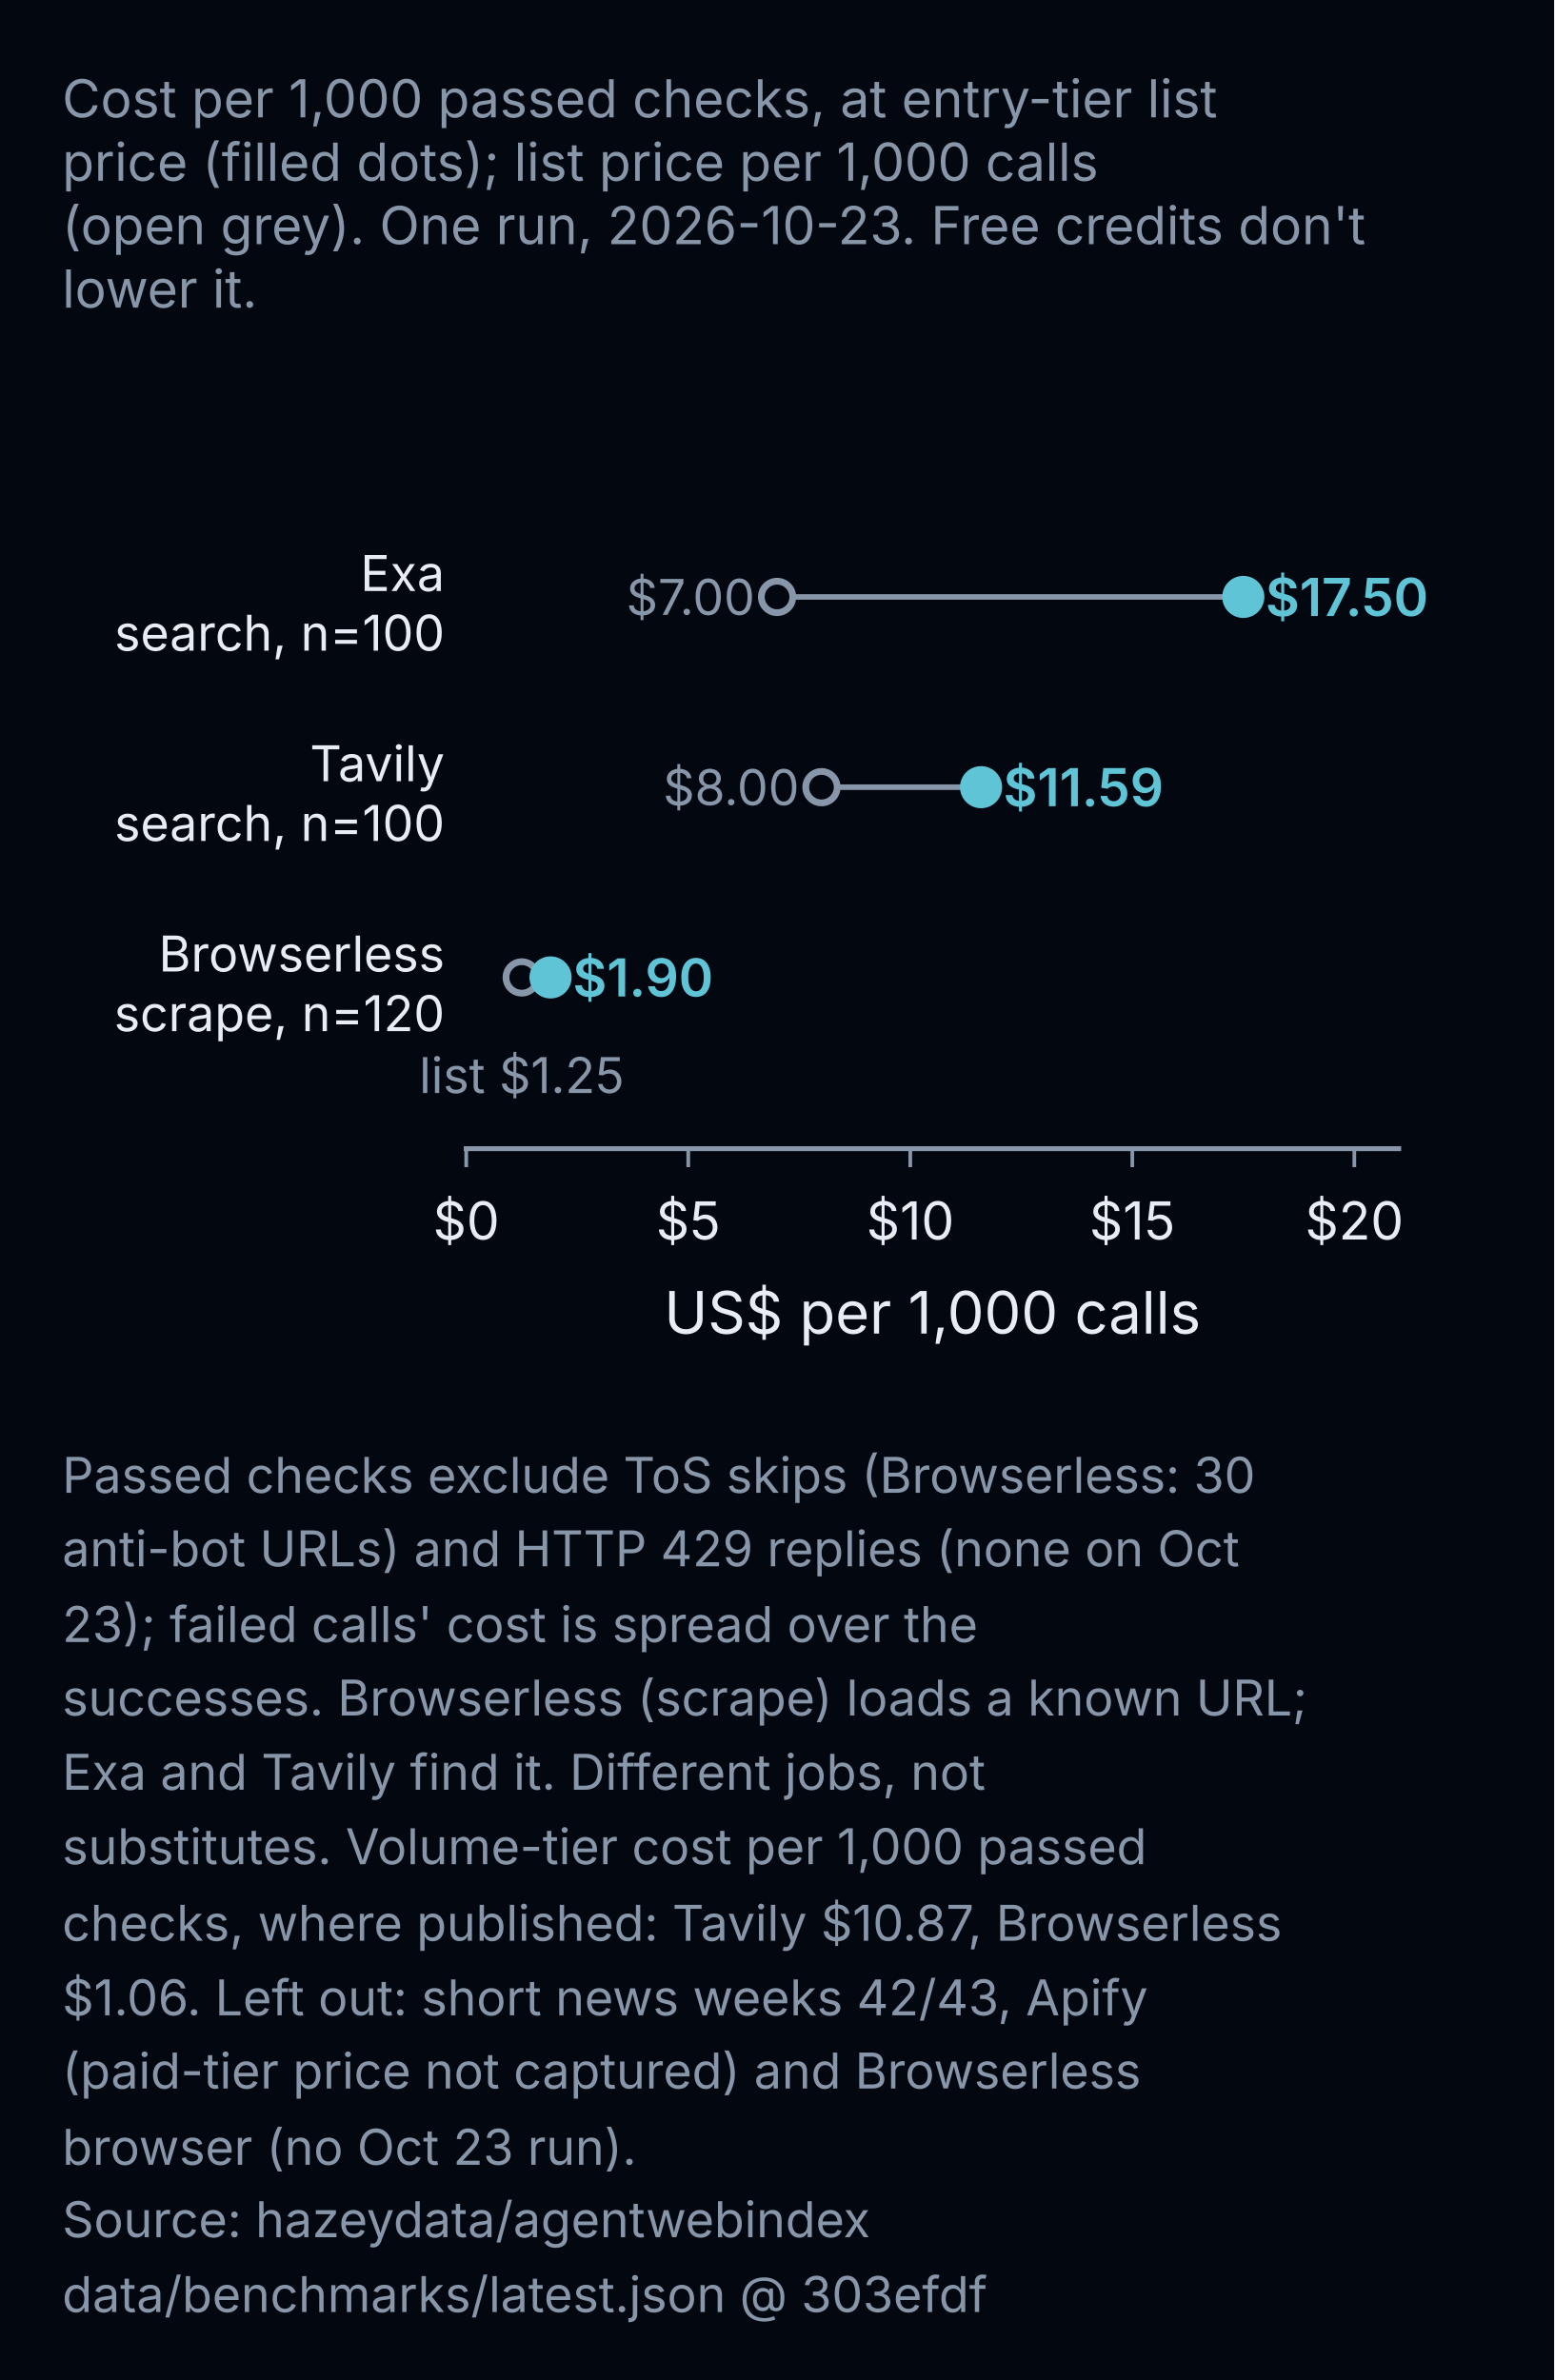
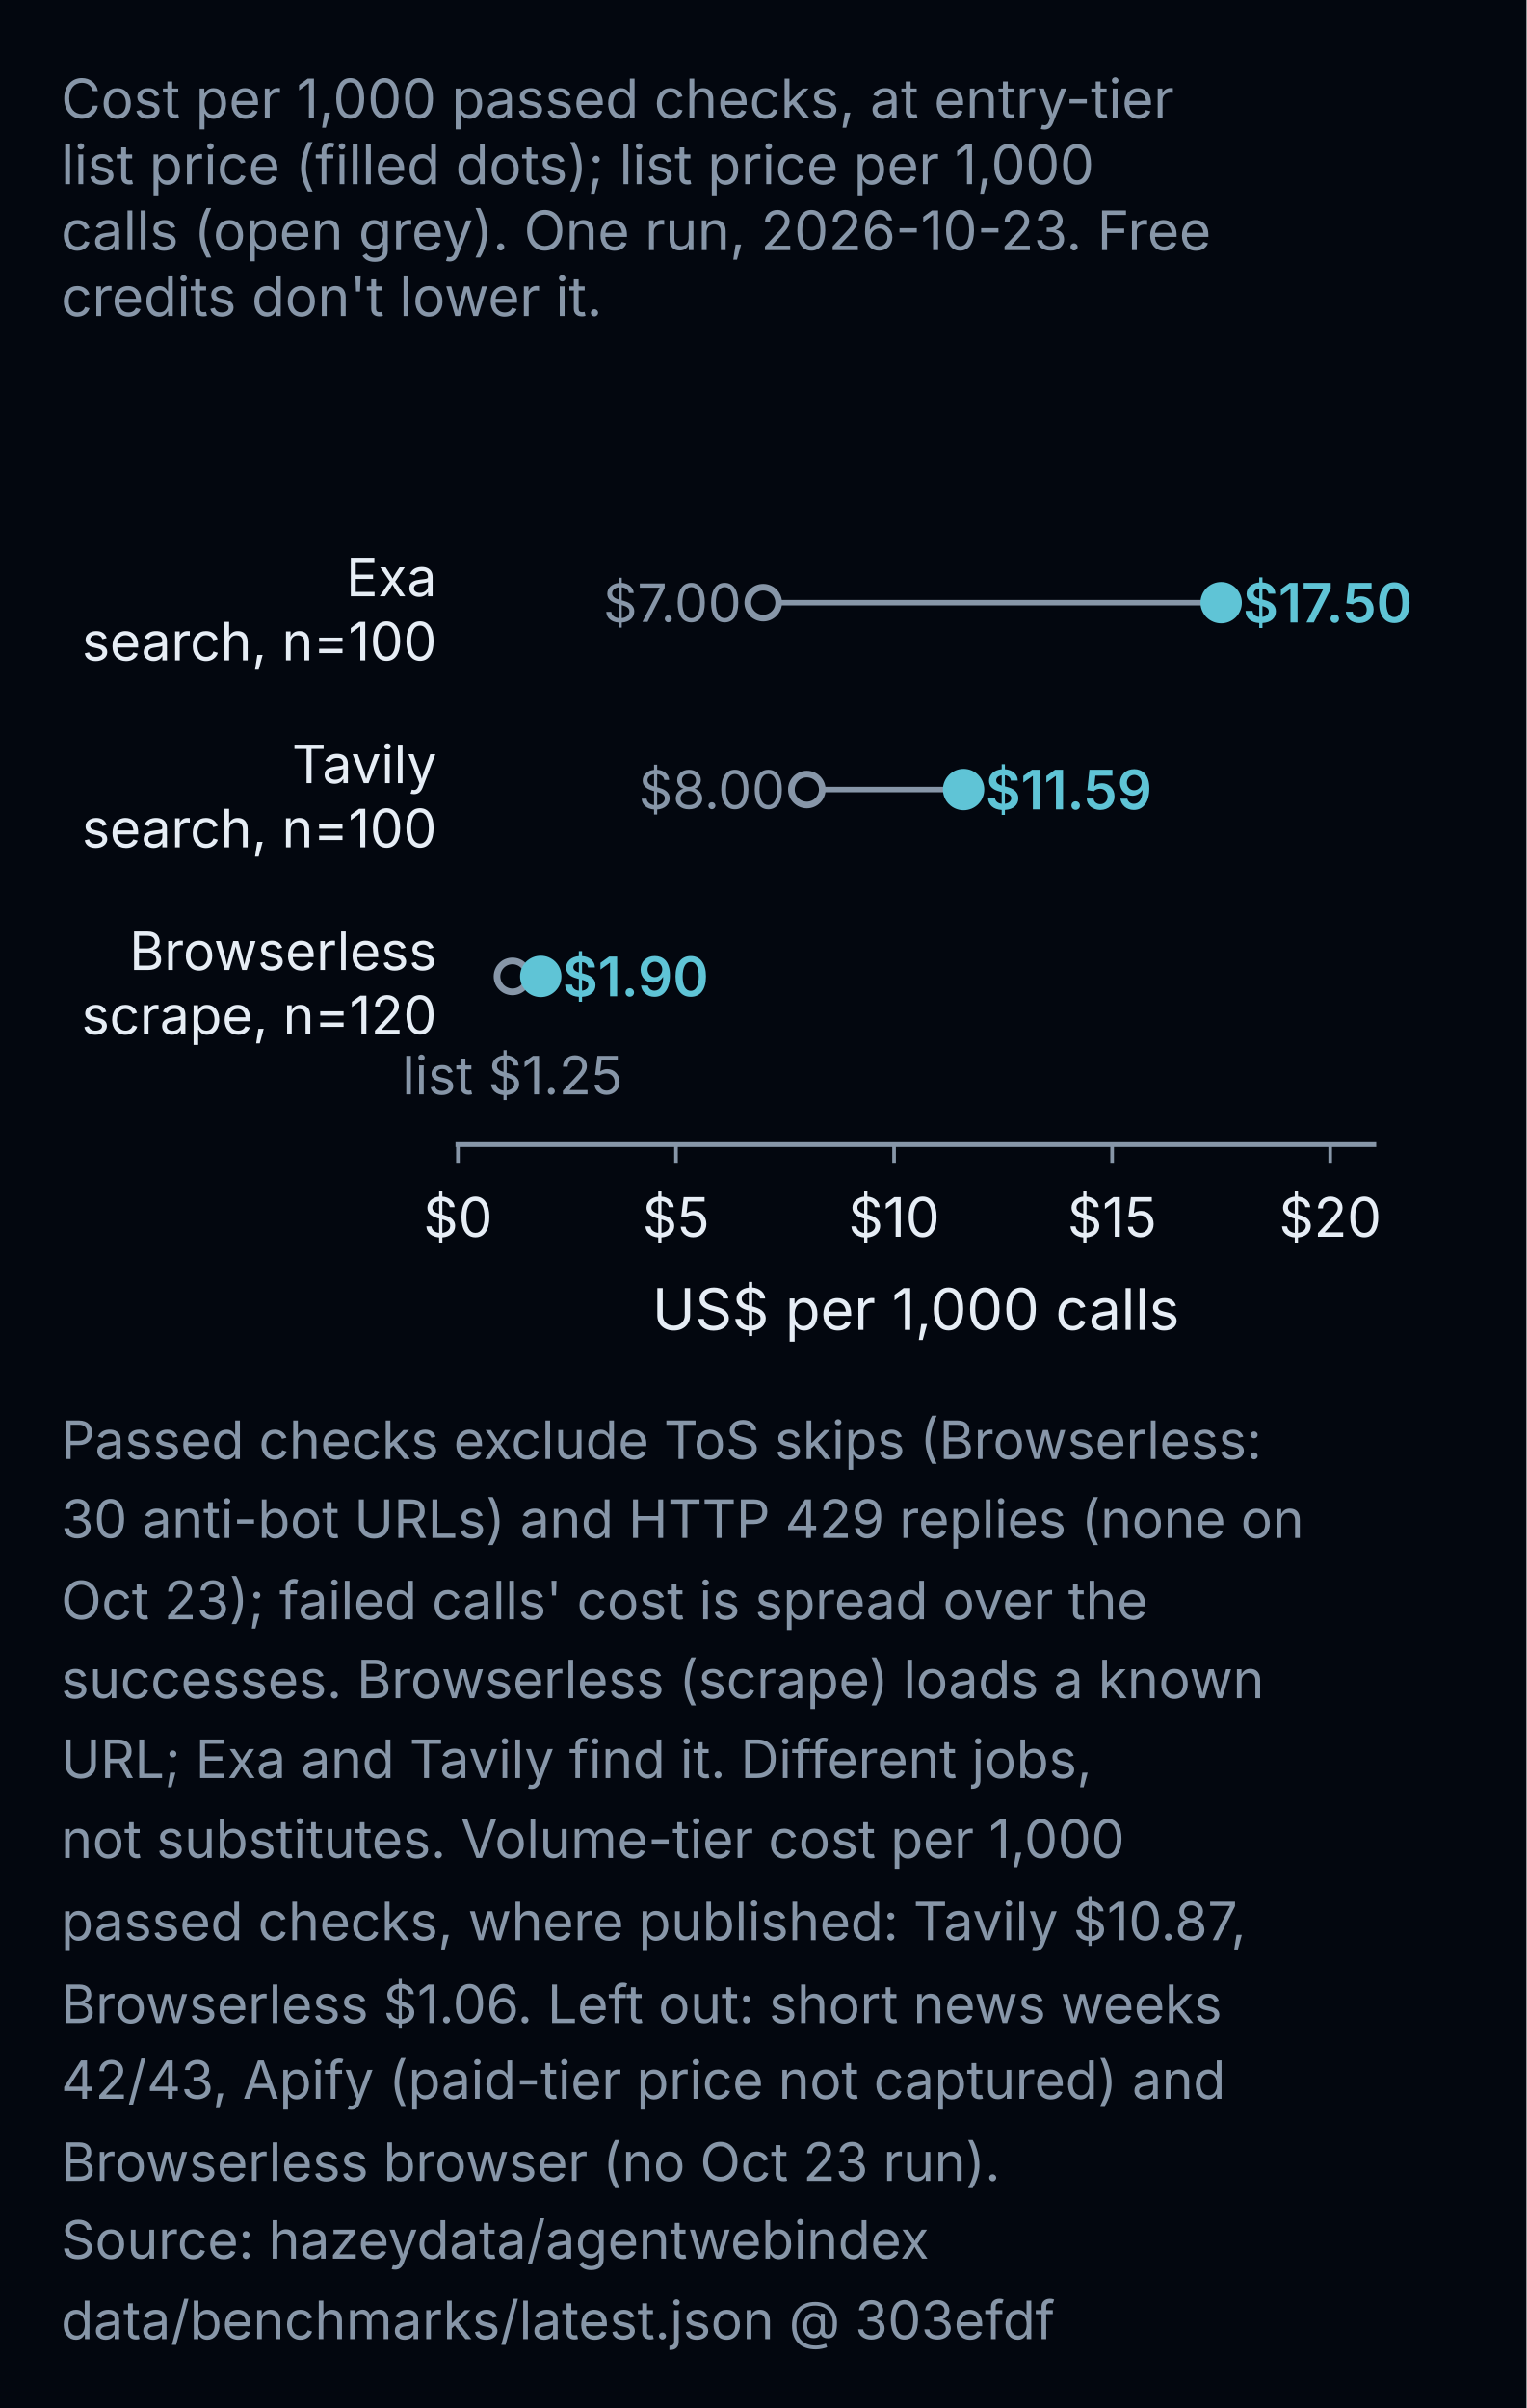
- <svg xmlns="http://www.w3.org/2000/svg" xmlns:xlink="http://www.w3.org/1999/xlink" role="img" aria-label="Exa lists cheaper than Tavily ($7.00 vs $8.00 per 1,000 calls) but costs more per 1,000 passed checks ($17.50 vs $11.59)" width="252pt" height="386.01pt" viewBox="0 0 252 386.01" version="1.1">
+ <svg xmlns="http://www.w3.org/2000/svg" xmlns:xlink="http://www.w3.org/1999/xlink" role="img" aria-label="Exa lists cheaper than Tavily ($7.00 vs $8.00 per 1,000 calls) but costs more per 1,000 passed checks ($17.50 vs $11.59)" width="252pt" height="397.62pt" viewBox="0 0 252 397.62" version="1.1">
  <defs>
    <style type="text/css">*{stroke-linejoin: round; stroke-linecap: butt}</style>
  </defs>
  <g id="figure_1">
    <g id="patch_1">
-       <path d="M 0 386.01  L 252 386.01  L 252 0  L 0 0  z " style="fill: #03070f" />
+       <path d="M 0 397.62  L 252 397.62  L 252 0  L 0 0  z " style="fill: #03070f" />
    </g>
    <g id="axes_1">
      <g id="patch_2">
-         <path d="M 75.6 186.3  L 226.8 186.3  L 226.8 78.3  L 75.6 78.3  z " style="fill: #03070f" />
+         <path d="M 75.6 189  L 226.8 189  L 226.8 81  L 75.6 81  z " style="fill: #03070f" />
      </g>
      <g id="matplotlib.axis_1">
        <g id="xtick_1">
          <g id="line2d_1">
            <defs>
-               <path id="mcbaf143c8f" d="M 0 0  L 0 3  " style="stroke: #8796a8; stroke-width: 0.6" />
+               <path id="mbfb0be2ba4" d="M 0 0  L 0 3  " style="stroke: #8796a8; stroke-width: 0.6" />
            </defs>
            <g>
-               <use xlink:href="#mcbaf143c8f" x="75.6" y="186.3" style="fill: #8796a8; stroke: #8796a8; stroke-width: 0.6" />
+               <use xlink:href="#mbfb0be2ba4" x="75.6" y="189" style="fill: #8796a8; stroke: #8796a8; stroke-width: 0.6" />
            </g>
          </g>
          <g id="text_1">
-             <text style="font-size: 8.5px; font-family: 'Inter', sans-serif; text-anchor: middle; fill: #e6edf5" x="75.6" y="201.034" transform="rotate(-0 75.6 201.0344)">$0</text>
+             <text style="font-size: 9px; font-family: 'Inter', sans-serif; text-anchor: middle; fill: #e6edf5" x="75.6" y="204.219" transform="rotate(-0 75.6 204.2188)">$0</text>
          </g>
        </g>
        <g id="xtick_2">
          <g id="line2d_2">
            <g>
-               <use xlink:href="#mcbaf143c8f" x="111.6" y="186.3" style="fill: #8796a8; stroke: #8796a8; stroke-width: 0.6" />
+               <use xlink:href="#mbfb0be2ba4" x="111.6" y="189" style="fill: #8796a8; stroke: #8796a8; stroke-width: 0.6" />
            </g>
          </g>
          <g id="text_2">
-             <text style="font-size: 8.5px; font-family: 'Inter', sans-serif; text-anchor: middle; fill: #e6edf5" x="111.6" y="201.034" transform="rotate(-0 111.6 201.0344)">$5</text>
+             <text style="font-size: 9px; font-family: 'Inter', sans-serif; text-anchor: middle; fill: #e6edf5" x="111.6" y="204.219" transform="rotate(-0 111.6 204.2188)">$5</text>
          </g>
        </g>
        <g id="xtick_3">
          <g id="line2d_3">
            <g>
-               <use xlink:href="#mcbaf143c8f" x="147.6" y="186.3" style="fill: #8796a8; stroke: #8796a8; stroke-width: 0.6" />
+               <use xlink:href="#mbfb0be2ba4" x="147.6" y="189" style="fill: #8796a8; stroke: #8796a8; stroke-width: 0.6" />
            </g>
          </g>
          <g id="text_3">
-             <text style="font-size: 8.5px; font-family: 'Inter', sans-serif; text-anchor: middle; fill: #e6edf5" x="147.6" y="201.034" transform="rotate(-0 147.6 201.0344)">$10</text>
+             <text style="font-size: 9px; font-family: 'Inter', sans-serif; text-anchor: middle; fill: #e6edf5" x="147.6" y="204.219" transform="rotate(-0 147.6 204.2188)">$10</text>
          </g>
        </g>
        <g id="xtick_4">
          <g id="line2d_4">
            <g>
-               <use xlink:href="#mcbaf143c8f" x="183.6" y="186.3" style="fill: #8796a8; stroke: #8796a8; stroke-width: 0.6" />
+               <use xlink:href="#mbfb0be2ba4" x="183.6" y="189" style="fill: #8796a8; stroke: #8796a8; stroke-width: 0.6" />
            </g>
          </g>
          <g id="text_4">
-             <text style="font-size: 8.5px; font-family: 'Inter', sans-serif; text-anchor: middle; fill: #e6edf5" x="183.6" y="201.034" transform="rotate(-0 183.6 201.0344)">$15</text>
+             <text style="font-size: 9px; font-family: 'Inter', sans-serif; text-anchor: middle; fill: #e6edf5" x="183.6" y="204.219" transform="rotate(-0 183.6 204.2188)">$15</text>
          </g>
        </g>
        <g id="xtick_5">
          <g id="line2d_5">
            <g>
-               <use xlink:href="#mcbaf143c8f" x="219.6" y="186.3" style="fill: #8796a8; stroke: #8796a8; stroke-width: 0.6" />
+               <use xlink:href="#mbfb0be2ba4" x="219.6" y="189" style="fill: #8796a8; stroke: #8796a8; stroke-width: 0.6" />
            </g>
          </g>
          <g id="text_5">
-             <text style="font-size: 8.5px; font-family: 'Inter', sans-serif; text-anchor: middle; fill: #e6edf5" x="219.6" y="201.034" transform="rotate(-0 219.6 201.0344)">$20</text>
+             <text style="font-size: 9px; font-family: 'Inter', sans-serif; text-anchor: middle; fill: #e6edf5" x="219.6" y="204.219" transform="rotate(-0 219.6 204.2188)">$20</text>
          </g>
        </g>
        <g id="text_6">
-           <text style="font-size: 9.5px; font-family: 'Inter', sans-serif; text-anchor: middle; fill: #e6edf5" x="151.2" y="216.288" transform="rotate(-0 151.2 216.2878)">US$ per 1,000 calls</text>
+           <text style="font-size: 9.5px; font-family: 'Inter', sans-serif; text-anchor: middle; fill: #e6edf5" x="151.2" y="219.593" transform="rotate(-0 151.2 219.5928)">US$ per 1,000 calls</text>
        </g>
      </g>
      <g id="matplotlib.axis_2">
        <g id="ytick_1">
          <g id="line2d_6" />
          <g id="text_7">
-             <text style="font-size: 8px; font-family: 'Inter', sans-serif; fill: #e6edf5" transform="translate(25.7175 157.5637)">Browserless</text>
-             <text style="font-size: 8px; font-family: 'Inter', sans-serif; fill: #e6edf5" transform="translate(18.4875 167.2434)">scrape, n=120</text>
+             <text style="font-size: 8.75px; font-family: 'Inter', sans-serif; fill: #e6edf5" transform="translate(21.36914 160.1733)">Browserless</text>
+             <text style="font-size: 8.75px; font-family: 'Inter', sans-serif; fill: #e6edf5" transform="translate(13.46133 170.7604)">scrape, n=120</text>
          </g>
        </g>
        <g id="ytick_2">
          <g id="line2d_7" />
          <g id="text_8">
-             <text style="font-size: 8px; font-family: 'Inter', sans-serif; fill: #e6edf5" transform="translate(50.24125 126.7066)">Tavily</text>
-             <text style="font-size: 8px; font-family: 'Inter', sans-serif; fill: #e6edf5" transform="translate(18.54125 136.3863)">search, n=100</text>
+             <text style="font-size: 8.75px; font-family: 'Inter', sans-serif; fill: #e6edf5" transform="translate(48.19199 129.3161)">Tavily</text>
+             <text style="font-size: 8.75px; font-family: 'Inter', sans-serif; fill: #e6edf5" transform="translate(13.52012 139.9033)">search, n=100</text>
          </g>
        </g>
        <g id="ytick_3">
          <g id="line2d_8" />
          <g id="text_9">
-             <text style="font-size: 8px; font-family: 'Inter', sans-serif; fill: #e6edf5" transform="translate(58.43125 95.84944)">Exa</text>
-             <text style="font-size: 8px; font-family: 'Inter', sans-serif; fill: #e6edf5" transform="translate(18.54125 105.5291)">search, n=100</text>
+             <text style="font-size: 8.75px; font-family: 'Inter', sans-serif; fill: #e6edf5" transform="translate(57.14981 98.45899)">Exa</text>
+             <text style="font-size: 8.75px; font-family: 'Inter', sans-serif; fill: #e6edf5" transform="translate(13.52012 109.0461)">search, n=100</text>
          </g>
        </g>
      </g>
      <g id="line2d_9">
-         <path d="M 126 96.814  L 201.6 96.814  " clip-path="url(#pfe49c3b4b8)" style="fill: none; stroke: #8796a8; stroke-width: 0.9; stroke-linecap: round" />
+         <path d="M 126 99.514  L 201.6 99.514  " clip-path="url(#p700b163b74)" style="fill: none; stroke: #8796a8; stroke-width: 0.9; stroke-linecap: round" />
      </g>
      <g id="line2d_10">
-         <path d="M 133.2 127.671  L 159.078 127.671  " clip-path="url(#pfe49c3b4b8)" style="fill: none; stroke: #8796a8; stroke-width: 0.9; stroke-linecap: round" />
+         <path d="M 133.2 130.371  L 159.078 130.371  " clip-path="url(#p700b163b74)" style="fill: none; stroke: #8796a8; stroke-width: 0.9; stroke-linecap: round" />
      </g>
      <g id="line2d_11">
-         <path d="M 84.6 158.529  L 89.271 158.529  " clip-path="url(#pfe49c3b4b8)" style="fill: none; stroke: #8796a8; stroke-width: 0.9; stroke-linecap: round" />
+         <path d="M 84.6 161.229  L 89.271 161.229  " clip-path="url(#p700b163b74)" style="fill: none; stroke: #8796a8; stroke-width: 0.9; stroke-linecap: round" />
      </g>
      <g id="patch_3">
-         <path d="M 75.6 186.3  L 226.8 186.3  " style="fill: none; stroke: #8796a8; stroke-width: 0.8; stroke-linejoin: miter; stroke-linecap: square" />
+         <path d="M 75.6 189  L 226.8 189  " style="fill: none; stroke: #8796a8; stroke-width: 0.8; stroke-linejoin: miter; stroke-linecap: square" />
      </g>
      <g id="PathCollection_1">
        <defs>
-           <path id="m49874fbccd" d="M 0 2.55  C 0.676 2.55 1.325 2.281 1.803 1.803  C 2.281 1.325 2.55 0.676 2.55 0  C 2.55 -0.676 2.281 -1.325 1.803 -1.803  C 1.325 -2.281 0.676 -2.55 0 -2.55  C -0.676 -2.55 -1.325 -2.281 -1.803 -1.803  C -2.281 -1.325 -2.55 -0.676 -2.55 0  C -2.55 0.676 -2.281 1.325 -1.803 1.803  C -1.325 2.281 -0.676 2.55 0 2.55  z " style="stroke: #8796a8; stroke-width: 1.1" />
+           <path id="m51273ca6e9" d="M 0 2.55  C 0.676 2.55 1.325 2.281 1.803 1.803  C 2.281 1.325 2.55 0.676 2.55 0  C 2.55 -0.676 2.281 -1.325 1.803 -1.803  C 1.325 -2.281 0.676 -2.55 0 -2.55  C -0.676 -2.55 -1.325 -2.281 -1.803 -1.803  C -2.281 -1.325 -2.55 -0.676 -2.55 0  C -2.55 0.676 -2.281 1.325 -1.803 1.803  C -1.325 2.281 -0.676 2.55 0 2.55  z " style="stroke: #8796a8; stroke-width: 1.1" />
        </defs>
-         <g clip-path="url(#pfe49c3b4b8)">
-           <use xlink:href="#m49874fbccd" x="126" y="96.814" style="fill: #03070f; stroke: #8796a8; stroke-width: 1.1" />
+         <g clip-path="url(#p700b163b74)">
+           <use xlink:href="#m51273ca6e9" x="126" y="99.514" style="fill: #03070f; stroke: #8796a8; stroke-width: 1.1" />
        </g>
      </g>
      <g id="text_10">
-         <text style="font-weight: 600; font-size: 8.5px; font-family: 'Inter', sans-serif; text-anchor: start; fill: #5fc4d6" x="205.2" y="99.906" transform="rotate(-0 205.2 99.90633)">$17.50</text>
+         <text style="font-weight: 600; font-size: 9px; font-family: 'Inter', sans-serif; text-anchor: start; fill: #5fc4d6" x="205.2" y="102.788" transform="rotate(-0 205.2 102.7882)">$17.50</text>
      </g>
      <g id="text_11">
-         <text style="font-size: 8px; font-family: 'Inter', sans-serif; text-anchor: end; fill: #8796a8" x="122.4" y="99.724" transform="rotate(-0 122.4 99.72444)">$7.00</text>
+         <text style="font-size: 8.75px; font-family: 'Inter', sans-serif; text-anchor: end; fill: #8796a8" x="122.4" y="102.697" transform="rotate(-0 122.4 102.6973)">$7.00</text>
      </g>
      <g id="PathCollection_2">
-         <g clip-path="url(#pfe49c3b4b8)">
-           <use xlink:href="#m49874fbccd" x="133.2" y="127.671" style="fill: #03070f; stroke: #8796a8; stroke-width: 1.1" />
+         <g clip-path="url(#p700b163b74)">
+           <use xlink:href="#m51273ca6e9" x="133.2" y="130.371" style="fill: #03070f; stroke: #8796a8; stroke-width: 1.1" />
        </g>
      </g>
      <g id="text_12">
-         <text style="font-weight: 600; font-size: 8.5px; font-family: 'Inter', sans-serif; text-anchor: start; fill: #5fc4d6" x="162.678" y="130.763" transform="rotate(-0 162.6783 130.7635)">$11.59</text>
+         <text style="font-weight: 600; font-size: 9px; font-family: 'Inter', sans-serif; text-anchor: start; fill: #5fc4d6" x="162.678" y="133.645" transform="rotate(-0 162.6783 133.6454)">$11.59</text>
      </g>
      <g id="text_13">
-         <text style="font-size: 8px; font-family: 'Inter', sans-serif; text-anchor: end; fill: #8796a8" x="129.6" y="130.582" transform="rotate(-0 129.6 130.5816)">$8.00</text>
+         <text style="font-size: 8.75px; font-family: 'Inter', sans-serif; text-anchor: end; fill: #8796a8" x="129.6" y="133.554" transform="rotate(-0 129.6 133.5544)">$8.00</text>
      </g>
      <g id="PathCollection_3">
-         <g clip-path="url(#pfe49c3b4b8)">
-           <use xlink:href="#m49874fbccd" x="84.6" y="158.529" style="fill: #03070f; stroke: #8796a8; stroke-width: 1.1" />
+         <g clip-path="url(#p700b163b74)">
+           <use xlink:href="#m51273ca6e9" x="84.6" y="161.229" style="fill: #03070f; stroke: #8796a8; stroke-width: 1.1" />
        </g>
      </g>
      <g id="text_14">
-         <text style="font-weight: 600; font-size: 8.5px; font-family: 'Inter', sans-serif; text-anchor: start; fill: #5fc4d6" x="92.871" y="161.621" transform="rotate(-0 92.87089 161.6206)">$1.90</text>
+         <text style="font-weight: 600; font-size: 9px; font-family: 'Inter', sans-serif; text-anchor: start; fill: #5fc4d6" x="92.871" y="164.502" transform="rotate(-0 92.87089 164.5025)">$1.90</text>
      </g>
      <g id="text_15">
-         <text style="font-size: 8px; font-family: 'Inter', sans-serif; text-anchor: middle; fill: #8796a8" x="84.6" y="177.279" transform="rotate(-0 84.6 177.2786)">list $1.25</text>
+         <text style="font-size: 8.75px; font-family: 'Inter', sans-serif; text-anchor: middle; fill: #8796a8" x="84.6" y="180.705" transform="rotate(-0 84.6 180.7051)">list $1.25</text>
      </g>
      <g id="PathCollection_4">
        <defs>
-           <path id="m05191a2e01" d="M 0 2.915  C 0.773 2.915 1.515 2.608 2.062 2.062  C 2.608 1.515 2.915 0.773 2.915 0  C 2.915 -0.773 2.608 -1.515 2.062 -2.062  C 1.515 -2.608 0.773 -2.915 0 -2.915  C -0.773 -2.915 -1.515 -2.608 -2.062 -2.062  C -2.608 -1.515 -2.915 -0.773 -2.915 0  C -2.915 0.773 -2.608 1.515 -2.062 2.062  C -1.515 2.608 -0.773 2.915 0 2.915  z " style="stroke: #5fc4d6" />
+           <path id="m079cebc8f1" d="M 0 2.915  C 0.773 2.915 1.515 2.608 2.062 2.062  C 2.608 1.515 2.915 0.773 2.915 0  C 2.915 -0.773 2.608 -1.515 2.062 -2.062  C 1.515 -2.608 0.773 -2.915 0 -2.915  C -0.773 -2.915 -1.515 -2.608 -2.062 -2.062  C -2.608 -1.515 -2.915 -0.773 -2.915 0  C -2.915 0.773 -2.608 1.515 -2.062 2.062  C -1.515 2.608 -0.773 2.915 0 2.915  z " style="stroke: #5fc4d6" />
        </defs>
-         <g clip-path="url(#pfe49c3b4b8)">
-           <use xlink:href="#m05191a2e01" x="201.6" y="96.814" style="fill: #5fc4d6; stroke: #5fc4d6" />
+         <g clip-path="url(#p700b163b74)">
+           <use xlink:href="#m079cebc8f1" x="201.6" y="99.514" style="fill: #5fc4d6; stroke: #5fc4d6" />
        </g>
      </g>
      <g id="PathCollection_5">
-         <g clip-path="url(#pfe49c3b4b8)">
-           <use xlink:href="#m05191a2e01" x="159.078" y="127.671" style="fill: #5fc4d6; stroke: #5fc4d6" />
+         <g clip-path="url(#p700b163b74)">
+           <use xlink:href="#m079cebc8f1" x="159.078" y="130.371" style="fill: #5fc4d6; stroke: #5fc4d6" />
        </g>
      </g>
      <g id="PathCollection_6">
-         <g clip-path="url(#pfe49c3b4b8)">
-           <use xlink:href="#m05191a2e01" x="89.271" y="158.529" style="fill: #5fc4d6; stroke: #5fc4d6" />
+         <g clip-path="url(#p700b163b74)">
+           <use xlink:href="#m079cebc8f1" x="89.271" y="161.229" style="fill: #5fc4d6; stroke: #5fc4d6" />
        </g>
      </g>
    </g>
    <g id="text_16">
-       <text style="font-size: 8.5px; font-family: 'Inter', sans-serif; fill: #8796a8" transform="translate(10.08 19.03438)">Cost per 1,000 passed checks, at entry-tier list</text>
-       <text style="font-size: 8.5px; font-family: 'Inter', sans-serif; fill: #8796a8" transform="translate(10.08 29.31904)">price (filled dots); list price per 1,000 calls</text>
-       <text style="font-size: 8.5px; font-family: 'Inter', sans-serif; fill: #8796a8" transform="translate(10.08 39.60371)">(open grey). One run, 2026-10-23. Free credits don't</text>
-       <text style="font-size: 8.5px; font-family: 'Inter', sans-serif; fill: #8796a8" transform="translate(10.08 49.88838)">lower it.</text>
+       <text style="font-size: 9px; font-family: 'Inter', sans-serif; fill: #8796a8" transform="translate(10.08 19.51875)">Cost per 1,000 passed checks, at entry-tier</text>
+       <text style="font-size: 9px; font-family: 'Inter', sans-serif; fill: #8796a8" transform="translate(10.08 30.4084)">list price (filled dots); list price per 1,000</text>
+       <text style="font-size: 9px; font-family: 'Inter', sans-serif; fill: #8796a8" transform="translate(10.08 41.29805)">calls (open grey). One run, 2026-10-23. Free</text>
+       <text style="font-size: 9px; font-family: 'Inter', sans-serif; fill: #8796a8" transform="translate(10.08 52.18769)">credits don't lower it.</text>
    </g>
    <g id="text_17">
-       <text style="font-size: 8px; font-family: 'Inter', sans-serif; fill: #8796a8" transform="translate(10.08 242.1201)">Passed checks exclude ToS skips (Browserless: 30</text>
-       <text style="font-size: 8px; font-family: 'Inter', sans-serif; fill: #8796a8" transform="translate(10.08 254.036)">anti-bot URLs) and HTTP 429 replies (none on Oct</text>
-       <text style="font-size: 8px; font-family: 'Inter', sans-serif; fill: #8796a8" transform="translate(10.08 266.3193)">23); failed calls' cost is spread over the</text>
-       <text style="font-size: 8px; font-family: 'Inter', sans-serif; fill: #8796a8" transform="translate(10.08 278.2352)">successes. Browserless (scrape) loads a known URL;</text>
-       <text style="font-size: 8px; font-family: 'Inter', sans-serif; fill: #8796a8" transform="translate(10.08 290.2779)">Exa and Tavily find it. Different jobs, not</text>
-       <text style="font-size: 8px; font-family: 'Inter', sans-serif; fill: #8796a8" transform="translate(10.08 302.3519)">substitutes. Volume-tier cost per 1,000 passed</text>
-       <text style="font-size: 8px; font-family: 'Inter', sans-serif; fill: #8796a8" transform="translate(10.08 314.7665)">checks, where published: Tavily $10.87, Browserless</text>
-       <text style="font-size: 8px; font-family: 'Inter', sans-serif; fill: #8796a8" transform="translate(10.08 326.8661)">$1.06. Left out: short news weeks 42/43, Apify</text>
-       <text style="font-size: 8px; font-family: 'Inter', sans-serif; fill: #8796a8" transform="translate(10.08 338.7332)">(paid-tier price not captured) and Browserless</text>
-       <text style="font-size: 8px; font-family: 'Inter', sans-serif; fill: #8796a8" transform="translate(10.08 351.1041)">browser (no Oct 23 run).</text>
-       <text style="font-size: 8px; font-family: 'Inter', sans-serif; fill: #8796a8" transform="translate(10.08 362.8443)">Source: hazeydata/agentwebindex</text>
-       <text style="font-size: 8px; font-family: 'Inter', sans-serif; fill: #8796a8" transform="translate(10.08 374.9908)">data/benchmarks/latest.json @ 303efdf</text>
+       <text style="font-size: 8.75px; font-family: 'Inter', sans-serif; fill: #8796a8" transform="translate(10.08 240.9154)">Passed checks exclude ToS skips (Browserless:</text>
+       <text style="font-size: 8.75px; font-family: 'Inter', sans-serif; fill: #8796a8" transform="translate(10.08 253.9484)">30 anti-bot URLs) and HTTP 429 replies (none on</text>
+       <text style="font-size: 8.75px; font-family: 'Inter', sans-serif; fill: #8796a8" transform="translate(10.08 267.3833)">Oct 23); failed calls' cost is spread over the</text>
+       <text style="font-size: 8.75px; font-family: 'Inter', sans-serif; fill: #8796a8" transform="translate(10.08 280.4163)">successes. Browserless (scrape) loads a known</text>
+       <text style="font-size: 8.75px; font-family: 'Inter', sans-serif; fill: #8796a8" transform="translate(10.08 293.588)">URL; Exa and Tavily find it. Different jobs,</text>
+       <text style="font-size: 8.75px; font-family: 'Inter', sans-serif; fill: #8796a8" transform="translate(10.08 306.794)">not substitutes. Volume-tier cost per 1,000</text>
+       <text style="font-size: 8.75px; font-family: 'Inter', sans-serif; fill: #8796a8" transform="translate(10.08 320.3724)">passed checks, where published: Tavily $10.87,</text>
+       <text style="font-size: 8.75px; font-family: 'Inter', sans-serif; fill: #8796a8" transform="translate(10.08 334.0507)">Browserless $1.06. Left out: short news weeks</text>
+       <text style="font-size: 8.75px; font-family: 'Inter', sans-serif; fill: #8796a8" transform="translate(10.08 346.569)">42/43, Apify (paid-tier price not captured) and</text>
+       <text style="font-size: 8.75px; font-family: 'Inter', sans-serif; fill: #8796a8" transform="translate(10.08 360.1167)">Browserless browser (no Oct 23 run).</text>
+       <text style="font-size: 8.75px; font-family: 'Inter', sans-serif; fill: #8796a8" transform="translate(10.08 372.9576)">Source: hazeydata/agentwebindex</text>
+       <text style="font-size: 8.75px; font-family: 'Inter', sans-serif; fill: #8796a8" transform="translate(10.08 386.2428)">data/benchmarks/latest.json @ 303efdf</text>
    </g>
  </g>
  <defs>
-     <clipPath id="pfe49c3b4b8">
-       <rect x="75.6" y="78.3" width="151.2" height="108" />
+     <clipPath id="p700b163b74">
+       <rect x="75.6" y="81" width="151.2" height="108" />
    </clipPath>
  </defs>
</svg>
